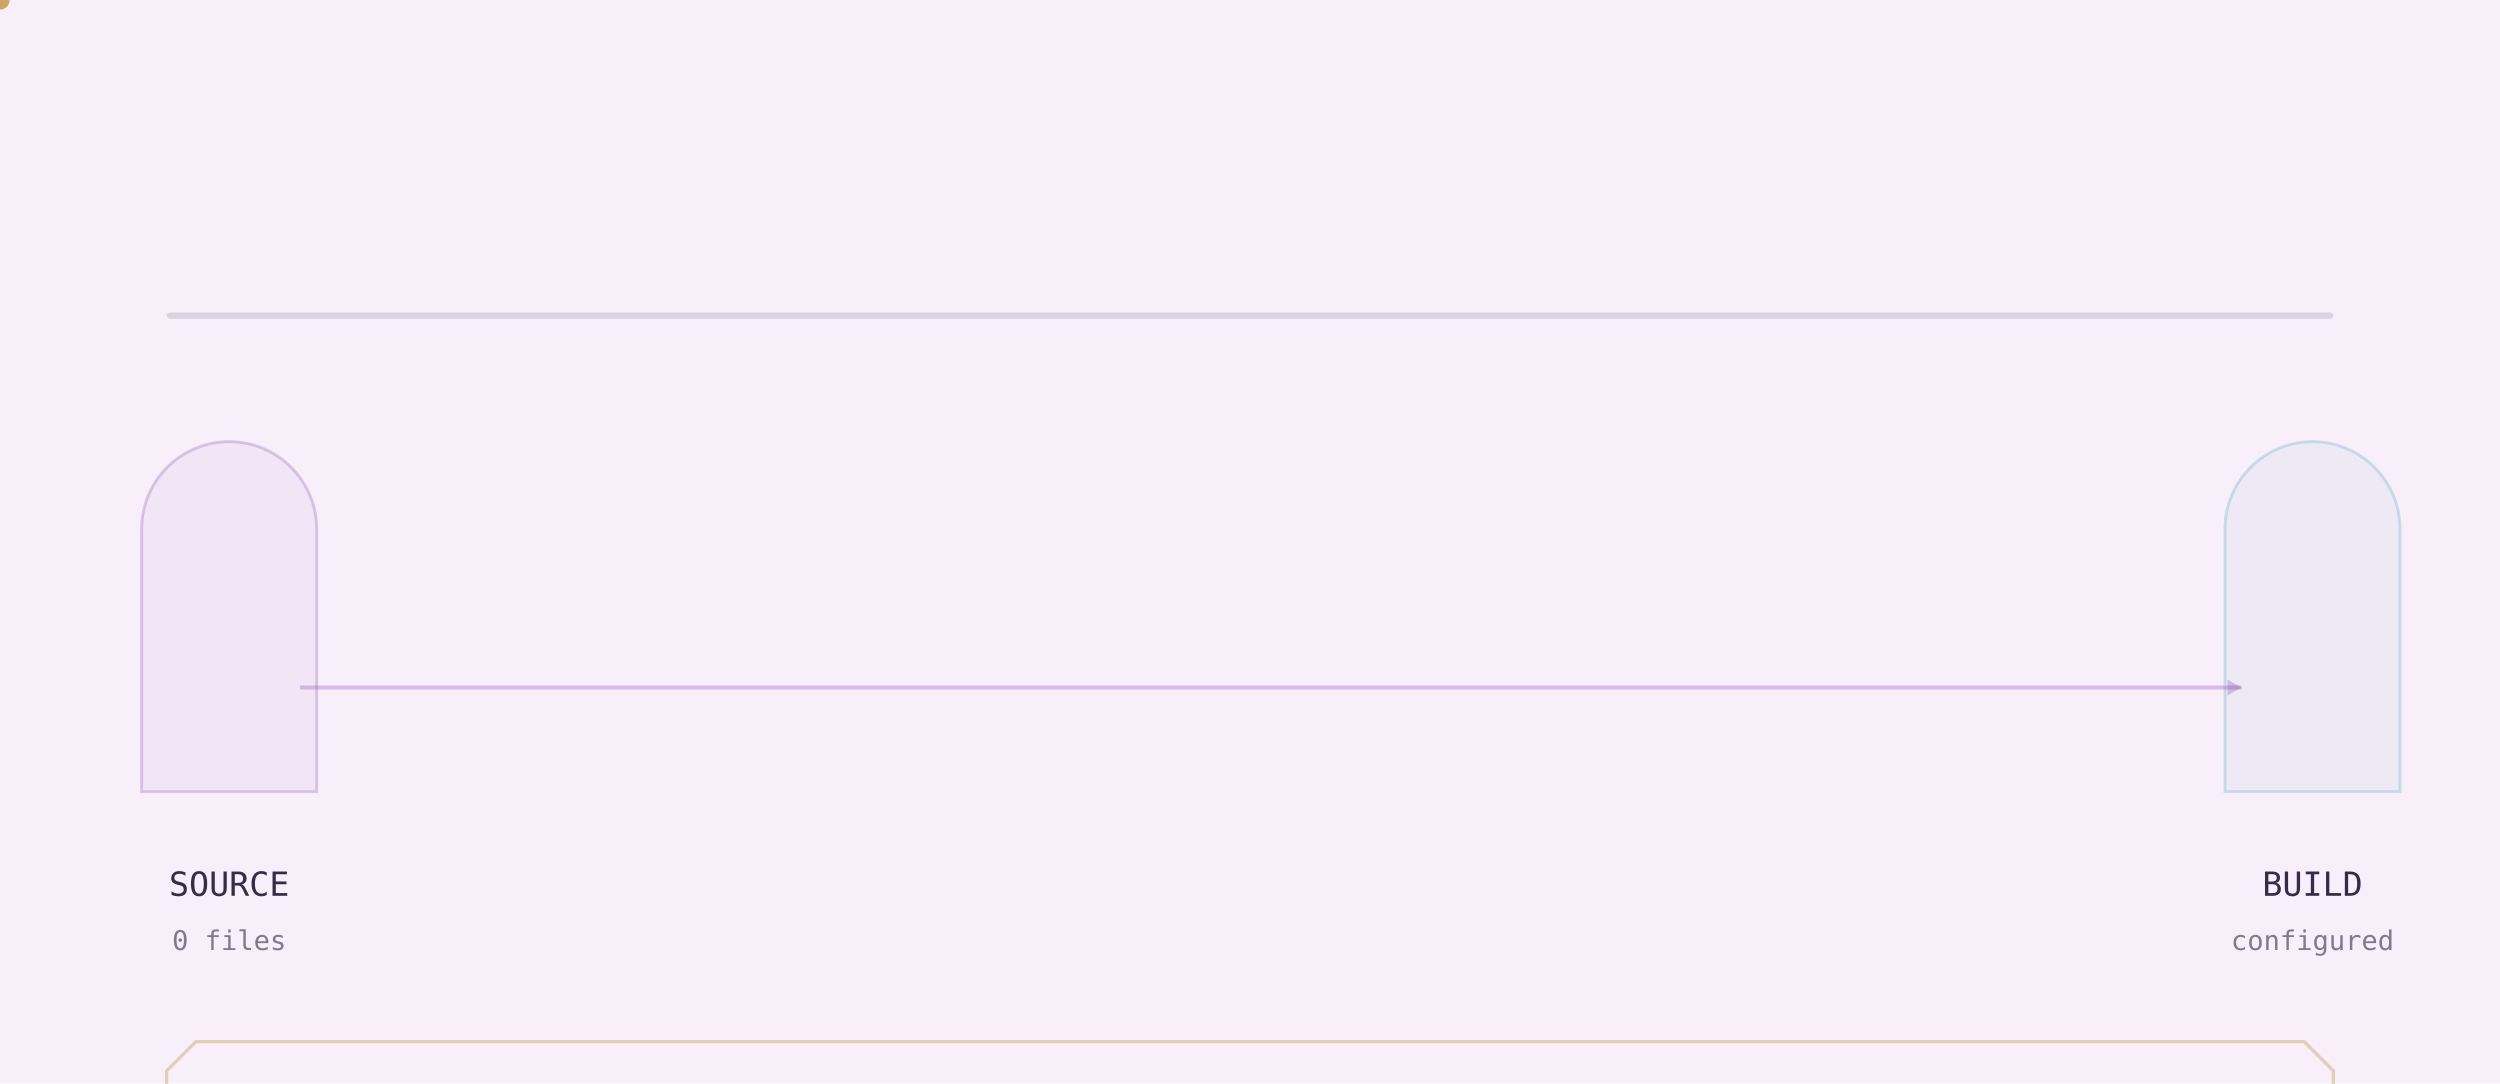
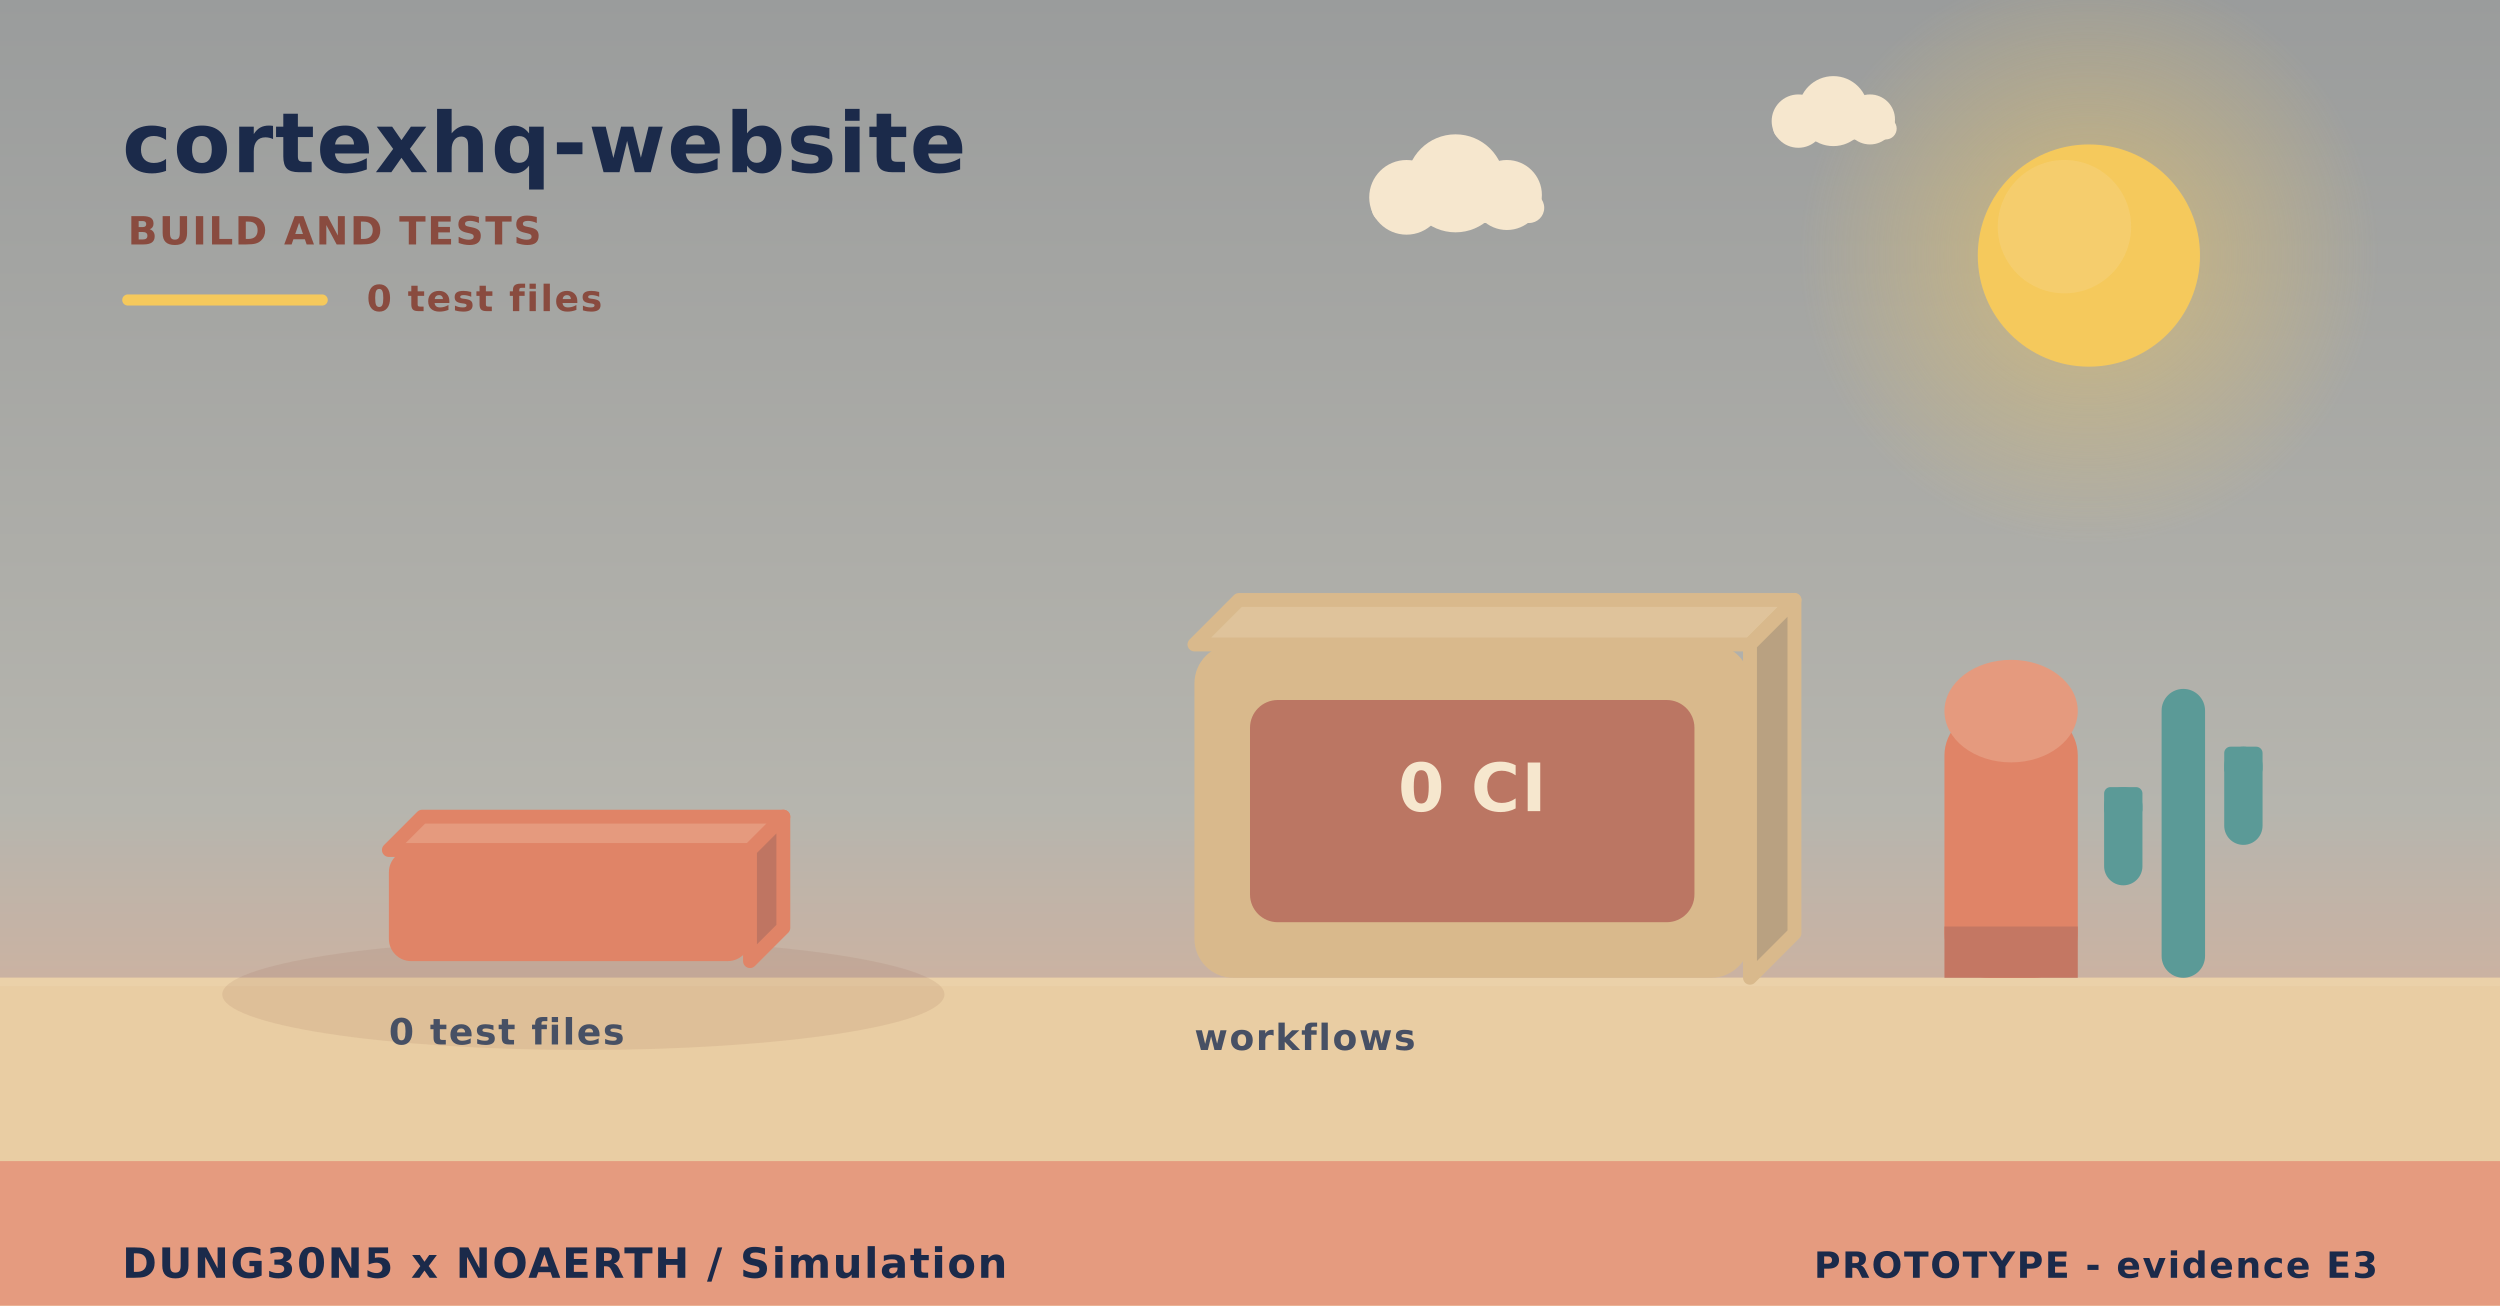
- <svg xmlns="http://www.w3.org/2000/svg" viewBox="0 0 1200 520" width="1200" height="520" role="img" aria-label="cortexhq-website build evidence">
-   <rect width="1200" height="520" fill="#f8effb" />
-   <defs>
-     <linearGradient id="gb" x1="0" y1="0" x2="1" y2="1">
-       <stop offset="0%" stop-color="#7a3dac" />
-       <stop offset="100%" stop-color="#389eb2" />
-     </linearGradient>
-   </defs>
-   <rect x="80.00" y="150.00" width="1040.00" height="3.00" rx="2.00" fill="rgba(37,22,52,0.140)" opacity="1.00" />
-   <path d="M68.00,380.00 L68.00,254.00 A42.00,42.00 0 0 1 152.00,254.00 L152.00,380.00 Z" fill="rgba(122,61,172,0.100)" opacity="0.55" stroke="rgba(122,61,172,0.450)" stroke-width="1.4" />
-   <polygon points="-192.26,189.00 -136.83,221.00 -136.83,157.00 -192.26,125.00" fill="#735c30" opacity="0.95" />
-   <polygon points="-247.68,221.00 -192.26,253.00 -192.26,189.00 -247.68,157.00" fill="#2c7b8b" opacity="0.95" />
-   <polygon points="-192.26,125.00 -136.83,157.00 -192.26,189.00 -247.68,157.00" fill="#7a3dac" opacity="0.95" />
-   <text x="110" y="430" font-family="ui-monospace,Menlo,monospace" font-size="16" fill="rgba(37,22,52,0.900)" text-anchor="middle">SOURCE</text>
-   <text x="110" y="456" font-family="ui-monospace,Menlo,monospace" font-size="13" fill="rgba(37,22,52,0.550)" text-anchor="middle">0 files</text>
-   <path d="M1068.00,380.00 L1068.00,254.00 A42.00,42.00 0 0 1 1152.00,254.00 L1152.00,380.00 Z" fill="rgba(56,158,178,0.100)" opacity="0.55" stroke="rgba(56,158,178,0.450)" stroke-width="1.4" />
-   <polygon points="673.77,689.00 729.19,721.00 729.19,657.00 673.77,625.00" fill="#735c30" opacity="0.95" />
-   <polygon points="618.34,721.00 673.77,753.00 673.77,689.00 618.34,657.00" fill="#2c7b8b" opacity="0.95" />
-   <polygon points="673.77,625.00 729.19,657.00 673.77,689.00 618.34,657.00" fill="#389eb2" opacity="0.95" />
-   <text x="1110" y="430" font-family="ui-monospace,Menlo,monospace" font-size="16" fill="rgba(37,22,52,0.900)" text-anchor="middle">BUILD</text>
-   <text x="1110" y="456" font-family="ui-monospace,Menlo,monospace" font-size="13" fill="rgba(37,22,52,0.550)" text-anchor="middle">configured</text>
-   <line x1="144.00" y1="330.00" x2="1076.00" y2="330.00" stroke="rgba(122,61,172,0.500)" stroke-width="2.00" opacity="0.55" />
-   <polygon points="1076.00,330.00 1069.20,326.20 1069.20,333.80" fill="rgba(122,61,172,0.500)" opacity="0.55" />
-   <g opacity="0.9">
-     <circle cx="0.00" cy="0.00" r="4.60" fill="#c79e52" opacity="1.00" />
-     <animateTransform attributeName="transform" type="translate" values="144.00,330.00 1076.00,330.00" dur="5.933s" begin="0.0s" repeatCount="indefinite" />
-     <animateTransform attributeName="transform" type="translate" values="1076.00,330.00 144.00,330.00" dur="5.933s" begin="2.967s" repeatCount="indefinite" />
+ <svg xmlns="http://www.w3.org/2000/svg" width="900" height="470" viewBox="0 0 900 470" role="img" aria-label="cortexhq-website - how it is verified">
+   <linearGradient id="skyb" x1="0" y1="0" x2="0" y2="1">
+     <stop offset="0" stop-color="#9a9c9c" />
+     <stop offset="0.62" stop-color="#b6b5ae" />
+     <stop offset="1" stop-color="#f3ad8a" />
+   </linearGradient>
+   <rect width="900" height="470" fill="url(#skyb)" />
+   <radialGradient id="sunb">
+     <stop offset="0.35" stop-color="#f5c95c" stop-opacity="0.34" />
+     <stop offset="1" stop-color="#f5c95c" stop-opacity="0" />
+   </radialGradient>
+   <circle cx="752" cy="92" r="104" fill="url(#sunb)" />
+   <circle cx="752" cy="92" r="40" fill="#f5c95c" />
+   <circle cx="743.2" cy="81.6" r="24" fill="#f5d27e" opacity="0.5" />
+   <g>
+     <circle cx="524" cy="66" r="17.64" fill="#f6e7ce" />
+     <circle cx="506.36" cy="71.04" r="13.44" fill="#f6e7ce" />
+     <circle cx="542.48" cy="70.2" r="12.6" fill="#f6e7ce" />
+     <rect x="493.76" y="69.36" width="62.16" height="10.92" rx="5.46" fill="#f6e7ce" />
+     <animateTransform attributeName="transform" type="translate" values="0 0;24 0;0 0" dur="36s" begin="0s" repeatCount="indefinite" />
  </g>
-   <path d="M94.00,500.00 H1106.00 L1120.00,514.00 V546.00 L1106.00,560.00 H94.00 L80.00,546.00 V514.00 Z" fill="none" stroke="rgba(199,158,82,0.500)" stroke-width="1.60" opacity="0.80" />
-   <text x="600" y="536" font-family="ui-monospace,Menlo,monospace" font-size="16" fill="rgba(199,158,82,0.950)" text-anchor="middle">no test suite present in this repository — shown as measured, not implied</text>
+   <g>
+     <circle cx="660" cy="40" r="12.6" fill="#f6e7ce" />
+     <circle cx="647.4" cy="43.6" r="9.6" fill="#f6e7ce" />
+     <circle cx="673.2" cy="43" r="9" fill="#f6e7ce" />
+     <rect x="638.4" y="42.4" width="44.4" height="7.8" rx="3.9" fill="#f6e7ce" />
+     <animateTransform attributeName="transform" type="translate" values="0 0;-18 0;0 0" dur="46s" begin="3s" repeatCount="indefinite" />
+   </g>
+   <rect x="0" y="352" width="900" height="118" fill="#e9cda3" />
+   <rect x="0" y="352" width="900" height="3" fill="#ebd1a9" />
+   <text x="44" y="62" font-family="Verdana,DejaVu Sans,sans-serif" font-size="30" font-weight="700" letter-spacing="0.6" fill="#1b2a4a" text-anchor="start">cortexhq-website</text>
+   <text x="46" y="88" font-family="Verdana,DejaVu Sans,sans-serif" font-size="14" font-weight="700" letter-spacing="0.6" fill="#894b3f" text-anchor="start">BUILD AND TESTS</text>
+   <rect x="44" y="106" width="74" height="4" rx="2" fill="#f5c95c" />
+   <text x="132" y="112" font-family="Verdana,DejaVu Sans,sans-serif" font-size="13" font-weight="700" letter-spacing="0.6" fill="#894b3f" text-anchor="start">0 test files</text>
+   <ellipse cx="210" cy="358" rx="130" ry="20" fill="rgba(138,90,68,0.11)" />
+   <g>
+     <path d="M140,306 L270,306 L282,294 L152,294 Z" fill="#e59a7e" stroke="#e08467" stroke-width="5" stroke-linejoin="round" />
+     <path d="M270,306 L282,294 L282,334 L270,346 Z" fill="#bf7562" stroke="#e08467" stroke-width="5" stroke-linejoin="round" />
+     <rect x="140" y="306" width="130" height="40" rx="8" fill="#e08467" />
+     <animateTransform attributeName="transform" type="translate" values="0 10;0 0" dur="0.8s" begin="0.5s" fill="freeze" />
+   </g>
+   <text x="140" y="376" font-family="Verdana,DejaVu Sans,sans-serif" font-size="13" font-weight="700" letter-spacing="0.6" fill="#475064" text-anchor="start">0 test files</text>
+   <path d="M430,232 L630,232 L646,216 L446,216 Z" fill="#dfc39b" stroke="#d9b98c" stroke-width="5" stroke-linejoin="round" />
+   <path d="M630,232 L646,216 L646,336 L630,352 Z" fill="#b9a181" stroke="#d9b98c" stroke-width="5" stroke-linejoin="round" />
+   <rect x="430" y="232" width="200" height="120" rx="14" fill="#d9b98c" />
+   <rect x="450" y="252" width="160" height="80" rx="10" fill="#b97261" opacity="0.94" />
+   <text x="530" y="292" font-family="Verdana,DejaVu Sans,sans-serif" font-size="24" font-weight="700" letter-spacing="0.6" fill="#f6e7ce" text-anchor="middle">0 CI</text>
+   <text x="430" y="378" font-family="Verdana,DejaVu Sans,sans-serif" font-size="13" font-weight="700" letter-spacing="0.6" fill="#475064" text-anchor="start">workflows</text>
+   <rect x="700" y="256" width="48" height="96" rx="16" fill="#e08467" />
+   <ellipse cx="724" cy="256" rx="24" ry="18.46" fill="#e59a7e" />
+   <rect x="700" y="333.54" width="48" height="18.46" fill="#c47763" />
+   <rect x="778.18" y="248" width="15.64" height="104" rx="7.82" fill="#5b9a97" />
+   <rect x="757.48" y="283.36" width="13.8" height="35.36" rx="6.9" fill="#5b9a97" />
+   <rect x="757.48" y="283.36" width="13.8" height="10.4" rx="2.3" fill="#5b9a97" />
+   <rect x="800.72" y="268.8" width="13.8" height="35.36" rx="6.9" fill="#5b9a97" />
+   <rect x="800.72" y="268.8" width="13.8" height="10.4" rx="2.3" fill="#5b9a97" />
+   <rect x="0" y="418" width="900" height="52" rx="0" fill="#e4987c" opacity="0.94" />
+   <text x="44" y="460" font-family="Verdana,DejaVu Sans,sans-serif" font-size="15" font-weight="700" letter-spacing="0.6" fill="#1b2a4a" text-anchor="start">DUNG30N5 x NOAERTH  /  Simulation</text>
+   <text x="856" y="460" font-family="Verdana,DejaVu Sans,sans-serif" font-size="13" font-weight="700" letter-spacing="0.6" fill="#1b2a4a" text-anchor="end">PROTOTYPE  -  evidence E3</text>
</svg>
